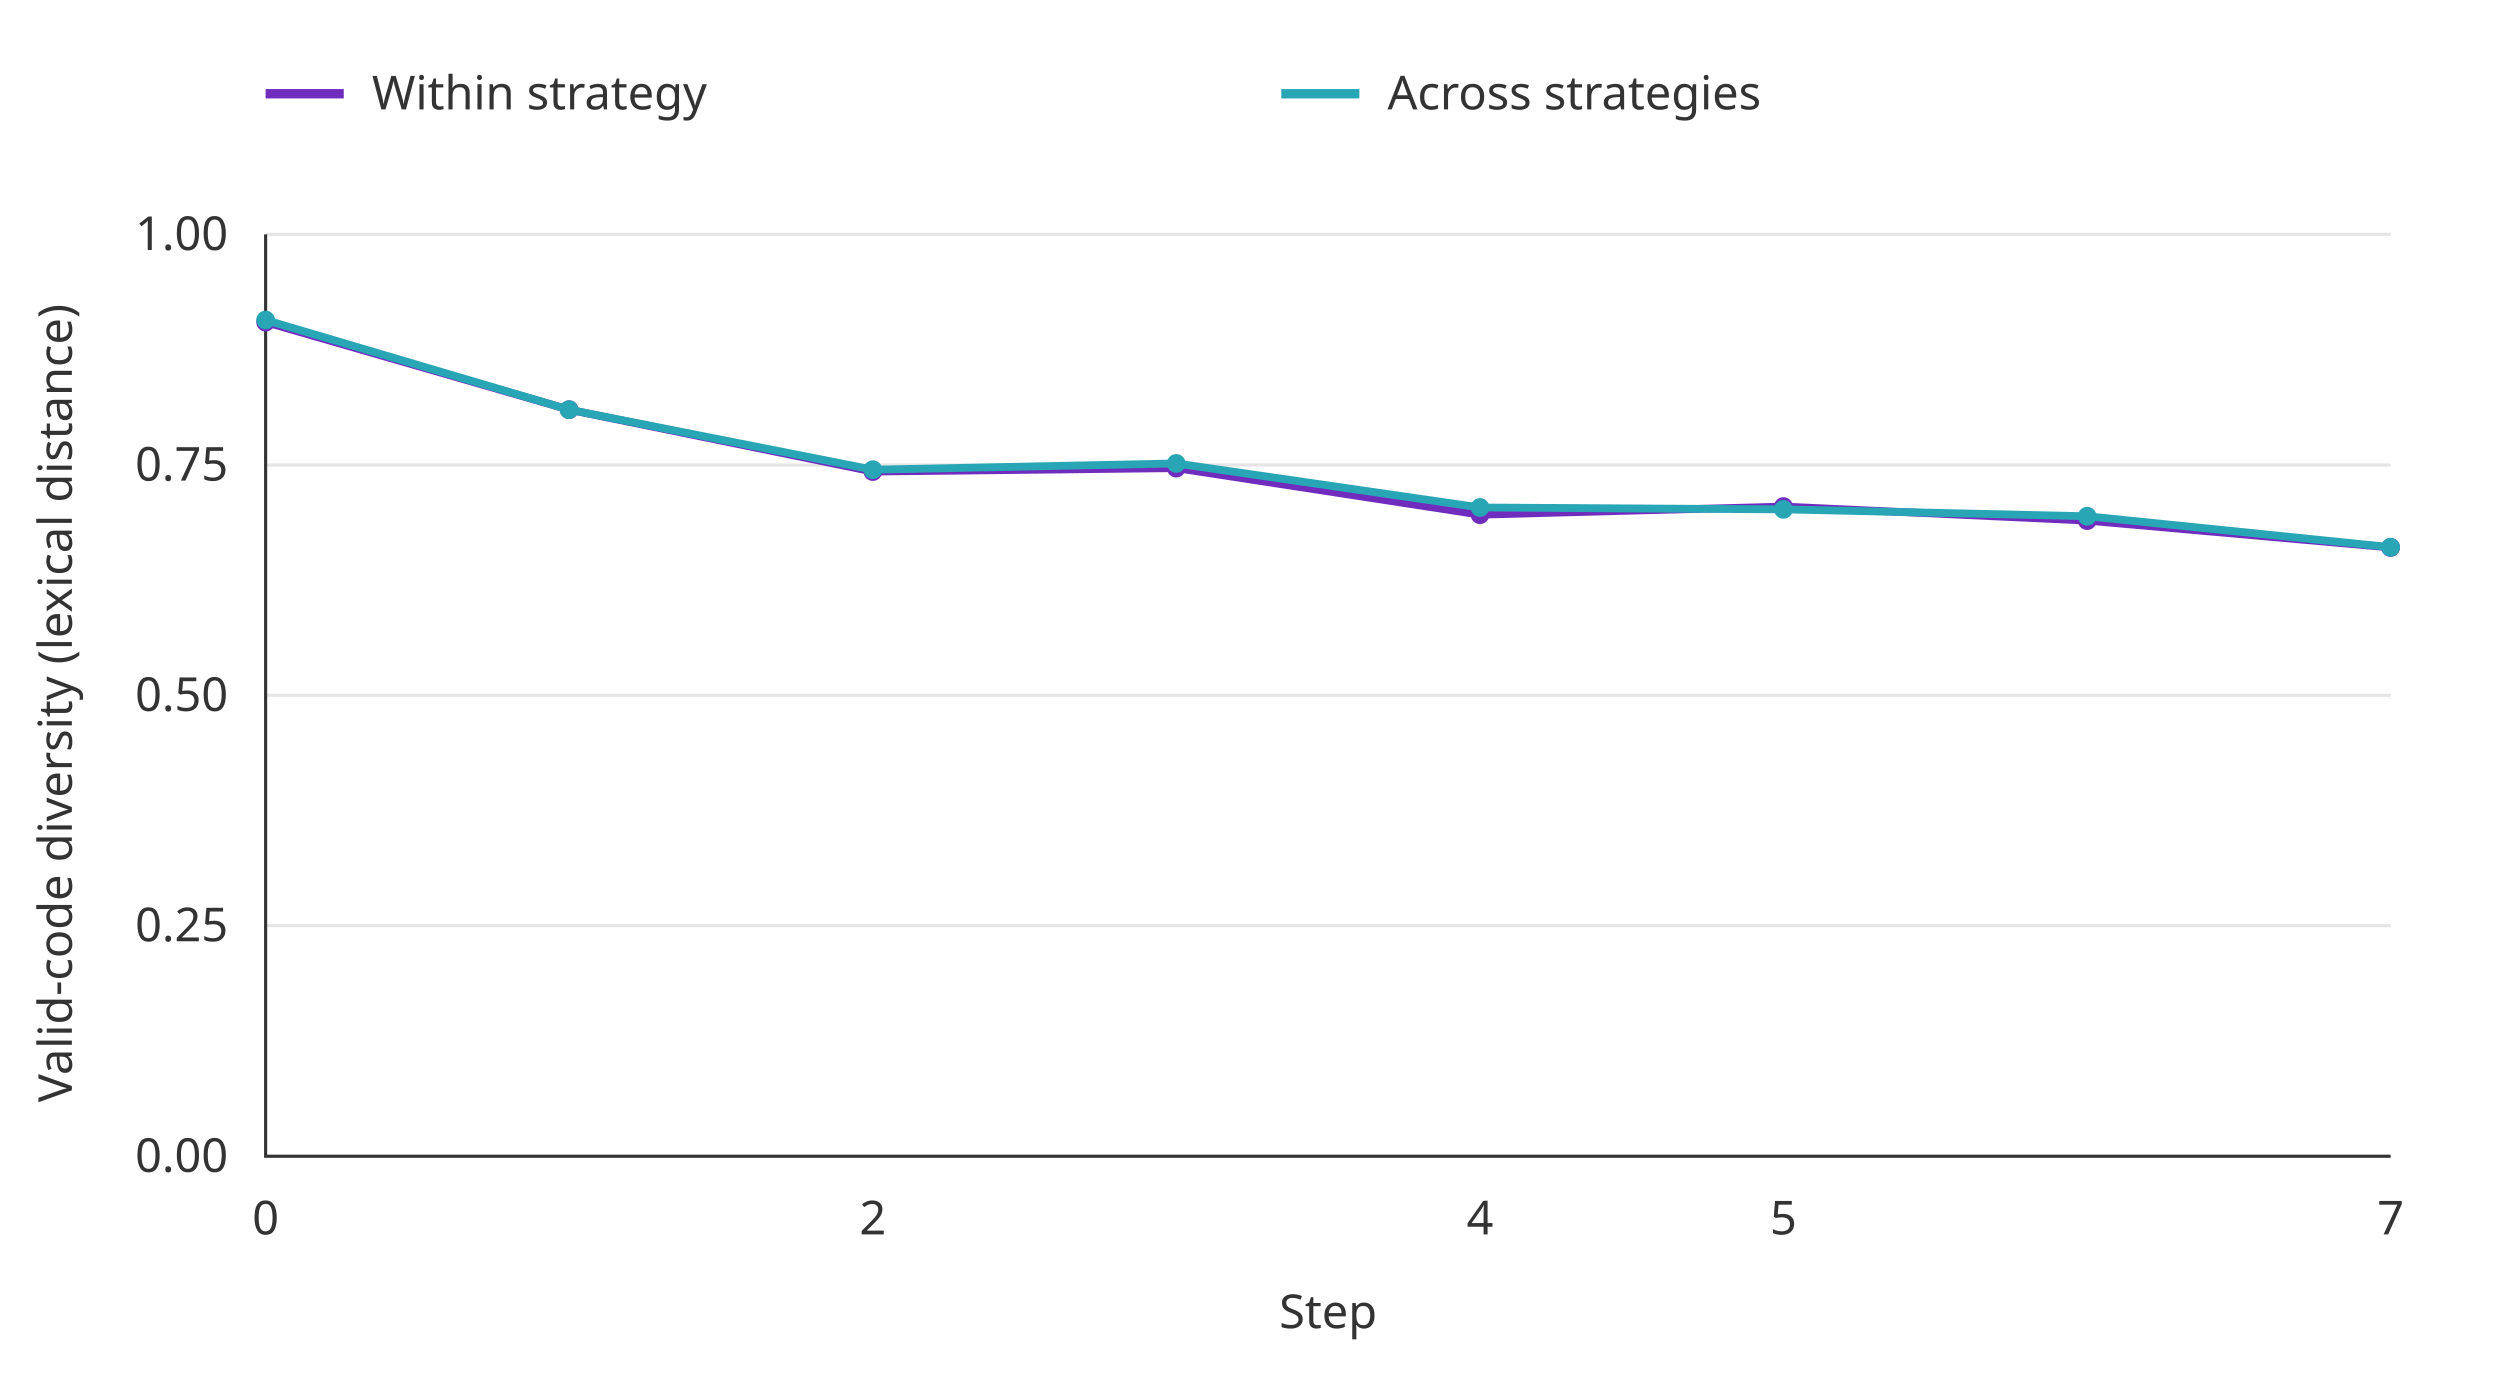
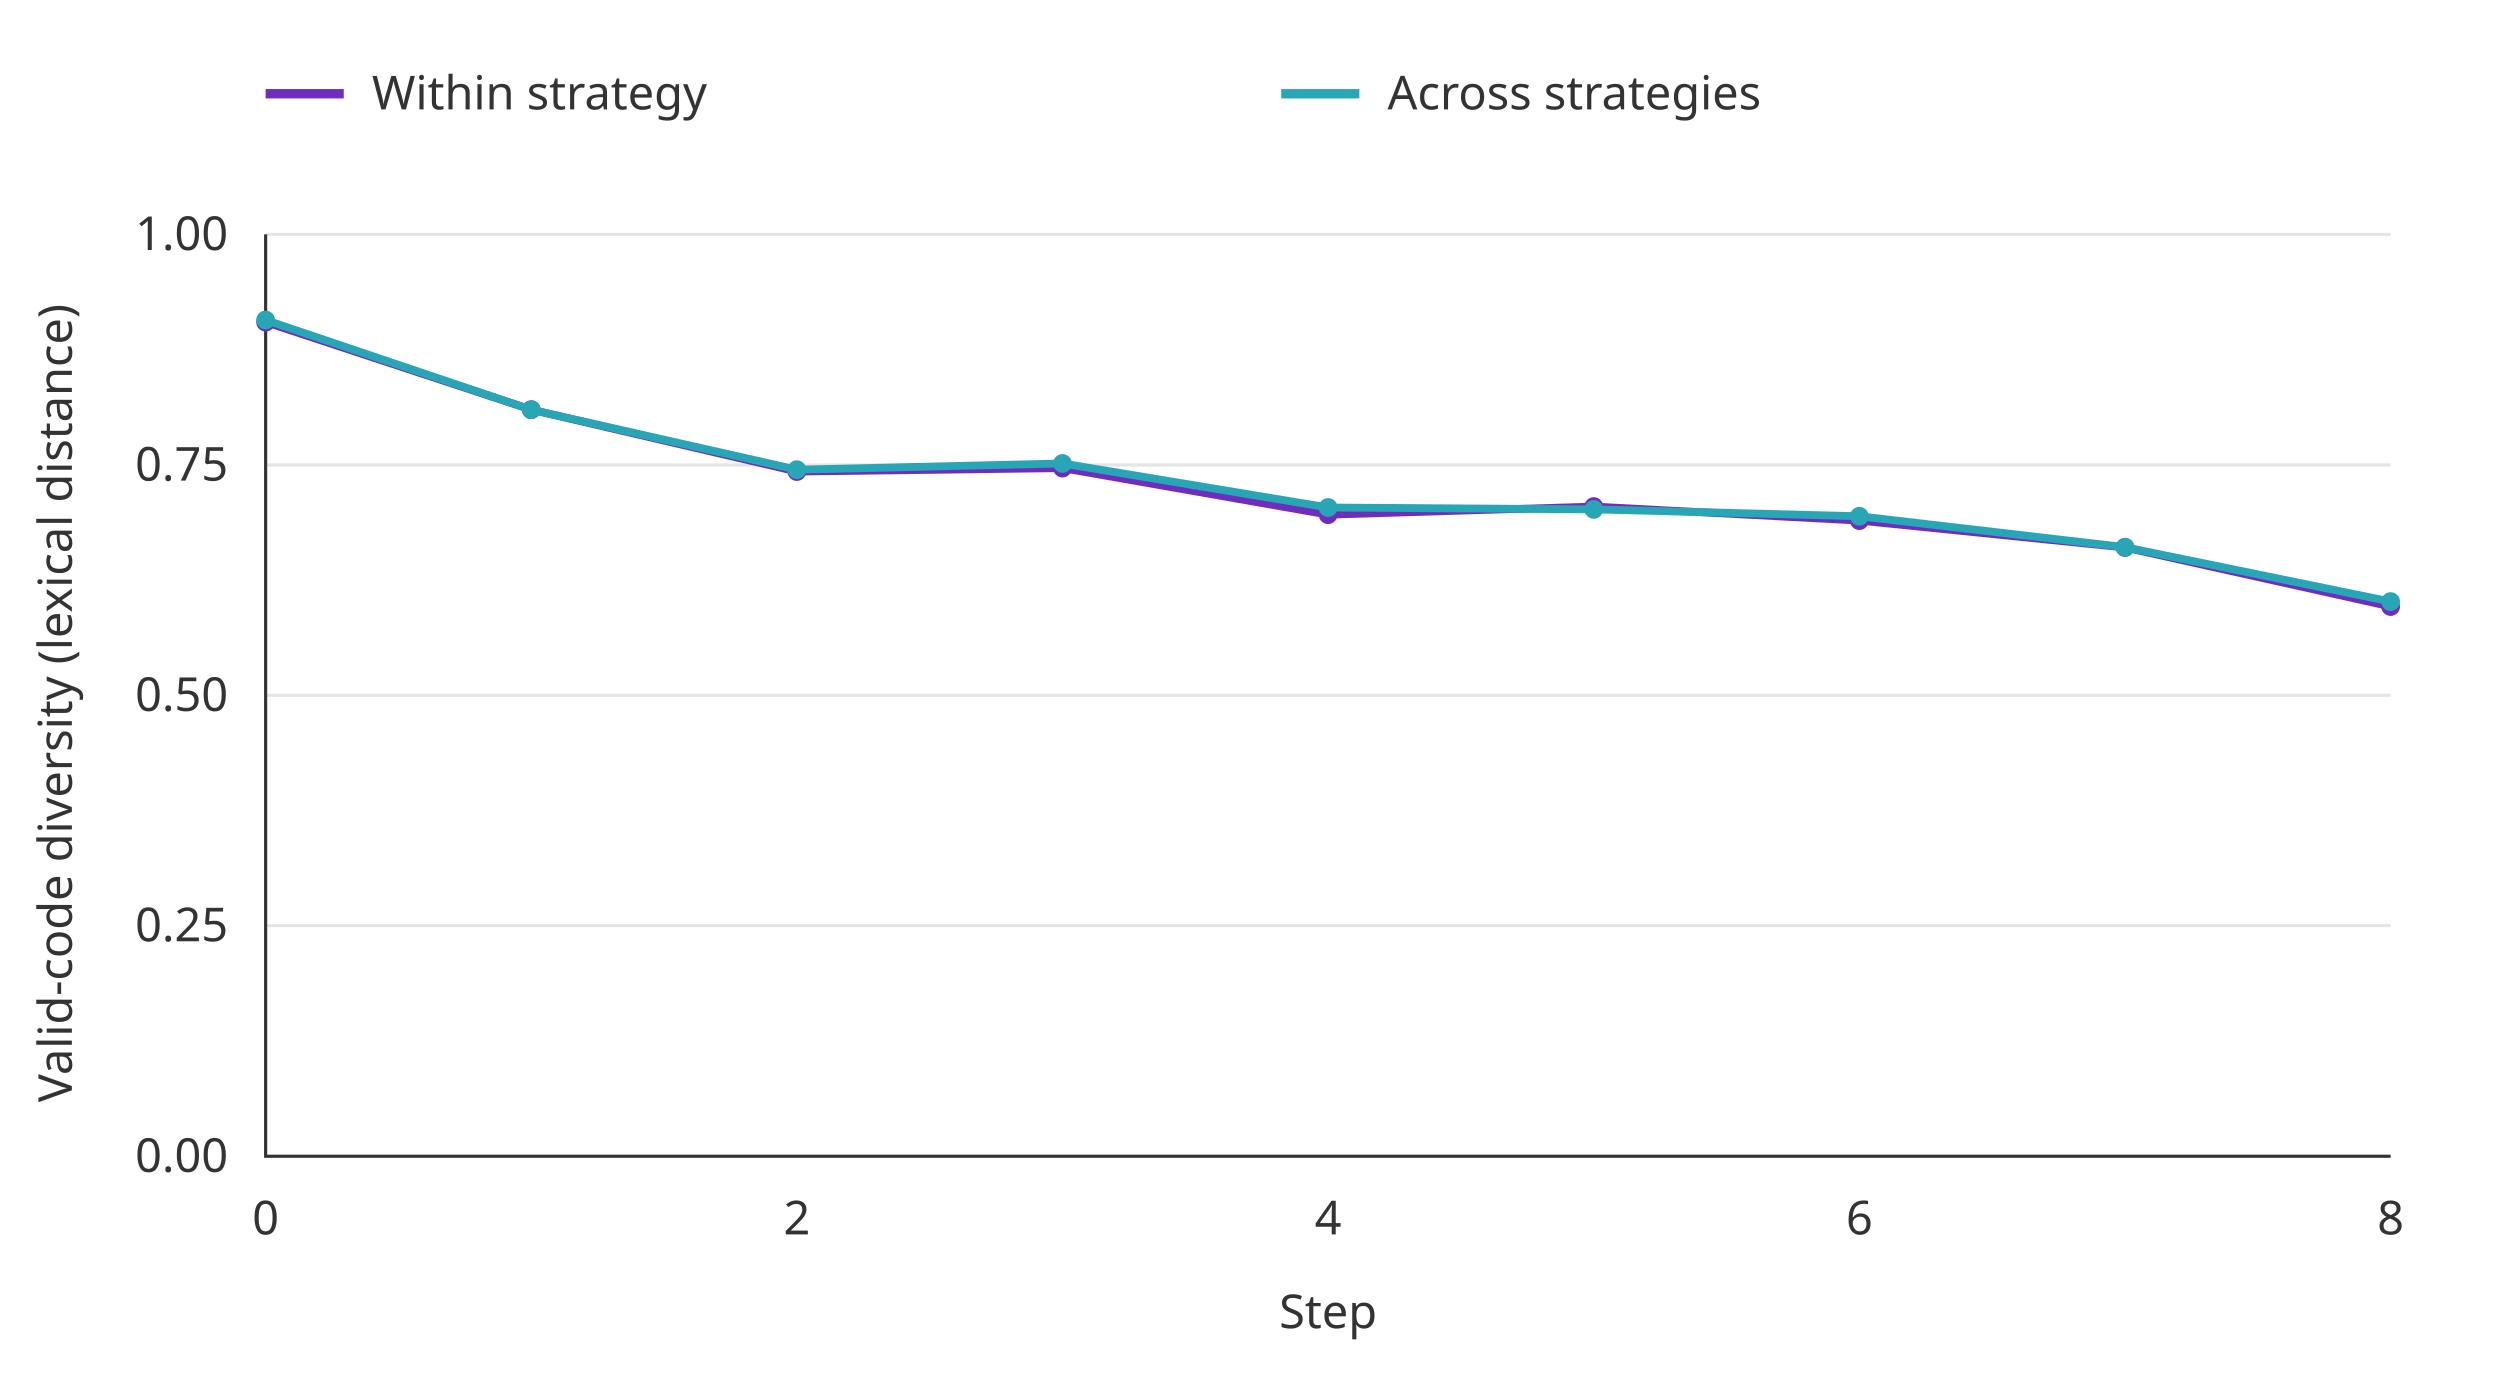
<svg xmlns="http://www.w3.org/2000/svg" width="800" height="440" viewBox="0 0 800 440">
  <rect width="100%" height="100%" fill="white" />
  <g font-family="sans-serif" font-size="15" fill="#333">
    <path d="M85,370.0 H765" stroke="#e5e5e5" />
    <text x="73" y="375.0" text-anchor="end">0.00</text>
    <path d="M85,296.2 H765" stroke="#e5e5e5" />
    <text x="73" y="301.2" text-anchor="end">0.25</text>
    <path d="M85,222.5 H765" stroke="#e5e5e5" />
    <text x="73" y="227.5" text-anchor="end">0.50</text>
    <path d="M85,148.8 H765" stroke="#e5e5e5" />
    <text x="73" y="153.8" text-anchor="end">0.75</text>
    <path d="M85,75.0 H765" stroke="#e5e5e5" />
    <text x="73" y="80.0" text-anchor="end">1.00</text>
    <text x="85.0" y="395" text-anchor="middle">0</text>
-     <text x="279.3" y="395" text-anchor="middle">2</text>
-     <text x="473.6" y="395" text-anchor="middle">4</text>
-     <text x="570.7" y="395" text-anchor="middle">5</text>
-     <text x="765.0" y="395" text-anchor="middle">7</text>
+     <text x="255.0" y="395" text-anchor="middle">2</text>
+     <text x="425.0" y="395" text-anchor="middle">4</text>
+     <text x="595.0" y="395" text-anchor="middle">6</text>
+     <text x="765.0" y="395" text-anchor="middle">8</text>
    <path d="M85,75 V370 H765" fill="none" stroke="#333" />
    <text x="425" y="425" text-anchor="middle">Step</text>
    <text transform="translate(23,225) rotate(-90)" text-anchor="middle">Valid-code diversity (lexical distance)</text>
    <path d="M85,30 h25" stroke="#702dbd" stroke-width="3" />
    <text x="119" y="35">Within strategy</text>
    <circle cx="85.0" cy="103.1" r="3" fill="#702dbd" />
-     <circle cx="182.1" cy="131.1" r="3" fill="#702dbd" />
-     <circle cx="279.3" cy="150.9" r="3" fill="#702dbd" />
-     <circle cx="376.4" cy="149.8" r="3" fill="#702dbd" />
-     <circle cx="473.6" cy="164.7" r="3" fill="#702dbd" />
-     <circle cx="570.7" cy="162.1" r="3" fill="#702dbd" />
-     <circle cx="667.9" cy="166.6" r="3" fill="#702dbd" />
-     <circle cx="765.0" cy="175.2" r="3" fill="#702dbd" />
-     <polyline points="85.0,103.1 182.1,131.1 279.3,150.9 376.4,149.8 473.6,164.7 570.7,162.1 667.9,166.6 765.0,175.2" fill="none" stroke="#702dbd" stroke-width="2.5" />
+     <circle cx="170.0" cy="131.1" r="3" fill="#702dbd" />
+     <circle cx="255.0" cy="150.9" r="3" fill="#702dbd" />
+     <circle cx="340.0" cy="149.8" r="3" fill="#702dbd" />
+     <circle cx="425.0" cy="164.7" r="3" fill="#702dbd" />
+     <circle cx="510.0" cy="162.1" r="3" fill="#702dbd" />
+     <circle cx="595.0" cy="166.6" r="3" fill="#702dbd" />
+     <circle cx="680.0" cy="175.2" r="3" fill="#702dbd" />
+     <circle cx="765.0" cy="194.1" r="3" fill="#702dbd" />
+     <polyline points="85.0,103.1 170.0,131.1 255.0,150.9 340.0,149.8 425.0,164.7 510.0,162.1 595.0,166.6 680.0,175.2 765.0,194.1" fill="none" stroke="#702dbd" stroke-width="2.5" />
    <path d="M410,30 h25" stroke="#29a6b6" stroke-width="3" />
    <text x="444" y="35">Across strategies</text>
    <circle cx="85.0" cy="102.4" r="3" fill="#29a6b6" />
-     <circle cx="182.1" cy="131.1" r="3" fill="#29a6b6" />
-     <circle cx="279.3" cy="150.3" r="3" fill="#29a6b6" />
-     <circle cx="376.4" cy="148.3" r="3" fill="#29a6b6" />
-     <circle cx="473.6" cy="162.4" r="3" fill="#29a6b6" />
-     <circle cx="570.7" cy="163.0" r="3" fill="#29a6b6" />
-     <circle cx="667.9" cy="165.2" r="3" fill="#29a6b6" />
-     <circle cx="765.0" cy="175.1" r="3" fill="#29a6b6" />
-     <polyline points="85.0,102.4 182.1,131.1 279.3,150.3 376.4,148.3 473.6,162.4 570.7,163.0 667.9,165.2 765.0,175.1" fill="none" stroke="#29a6b6" stroke-width="2.5" />
+     <circle cx="170.0" cy="131.1" r="3" fill="#29a6b6" />
+     <circle cx="255.0" cy="150.3" r="3" fill="#29a6b6" />
+     <circle cx="340.0" cy="148.3" r="3" fill="#29a6b6" />
+     <circle cx="425.0" cy="162.4" r="3" fill="#29a6b6" />
+     <circle cx="510.0" cy="163.0" r="3" fill="#29a6b6" />
+     <circle cx="595.0" cy="165.2" r="3" fill="#29a6b6" />
+     <circle cx="680.0" cy="175.1" r="3" fill="#29a6b6" />
+     <circle cx="765.0" cy="192.5" r="3" fill="#29a6b6" />
+     <polyline points="85.0,102.4 170.0,131.1 255.0,150.3 340.0,148.3 425.0,162.4 510.0,163.0 595.0,165.2 680.0,175.1 765.0,192.5" fill="none" stroke="#29a6b6" stroke-width="2.5" />
  </g>
</svg>
